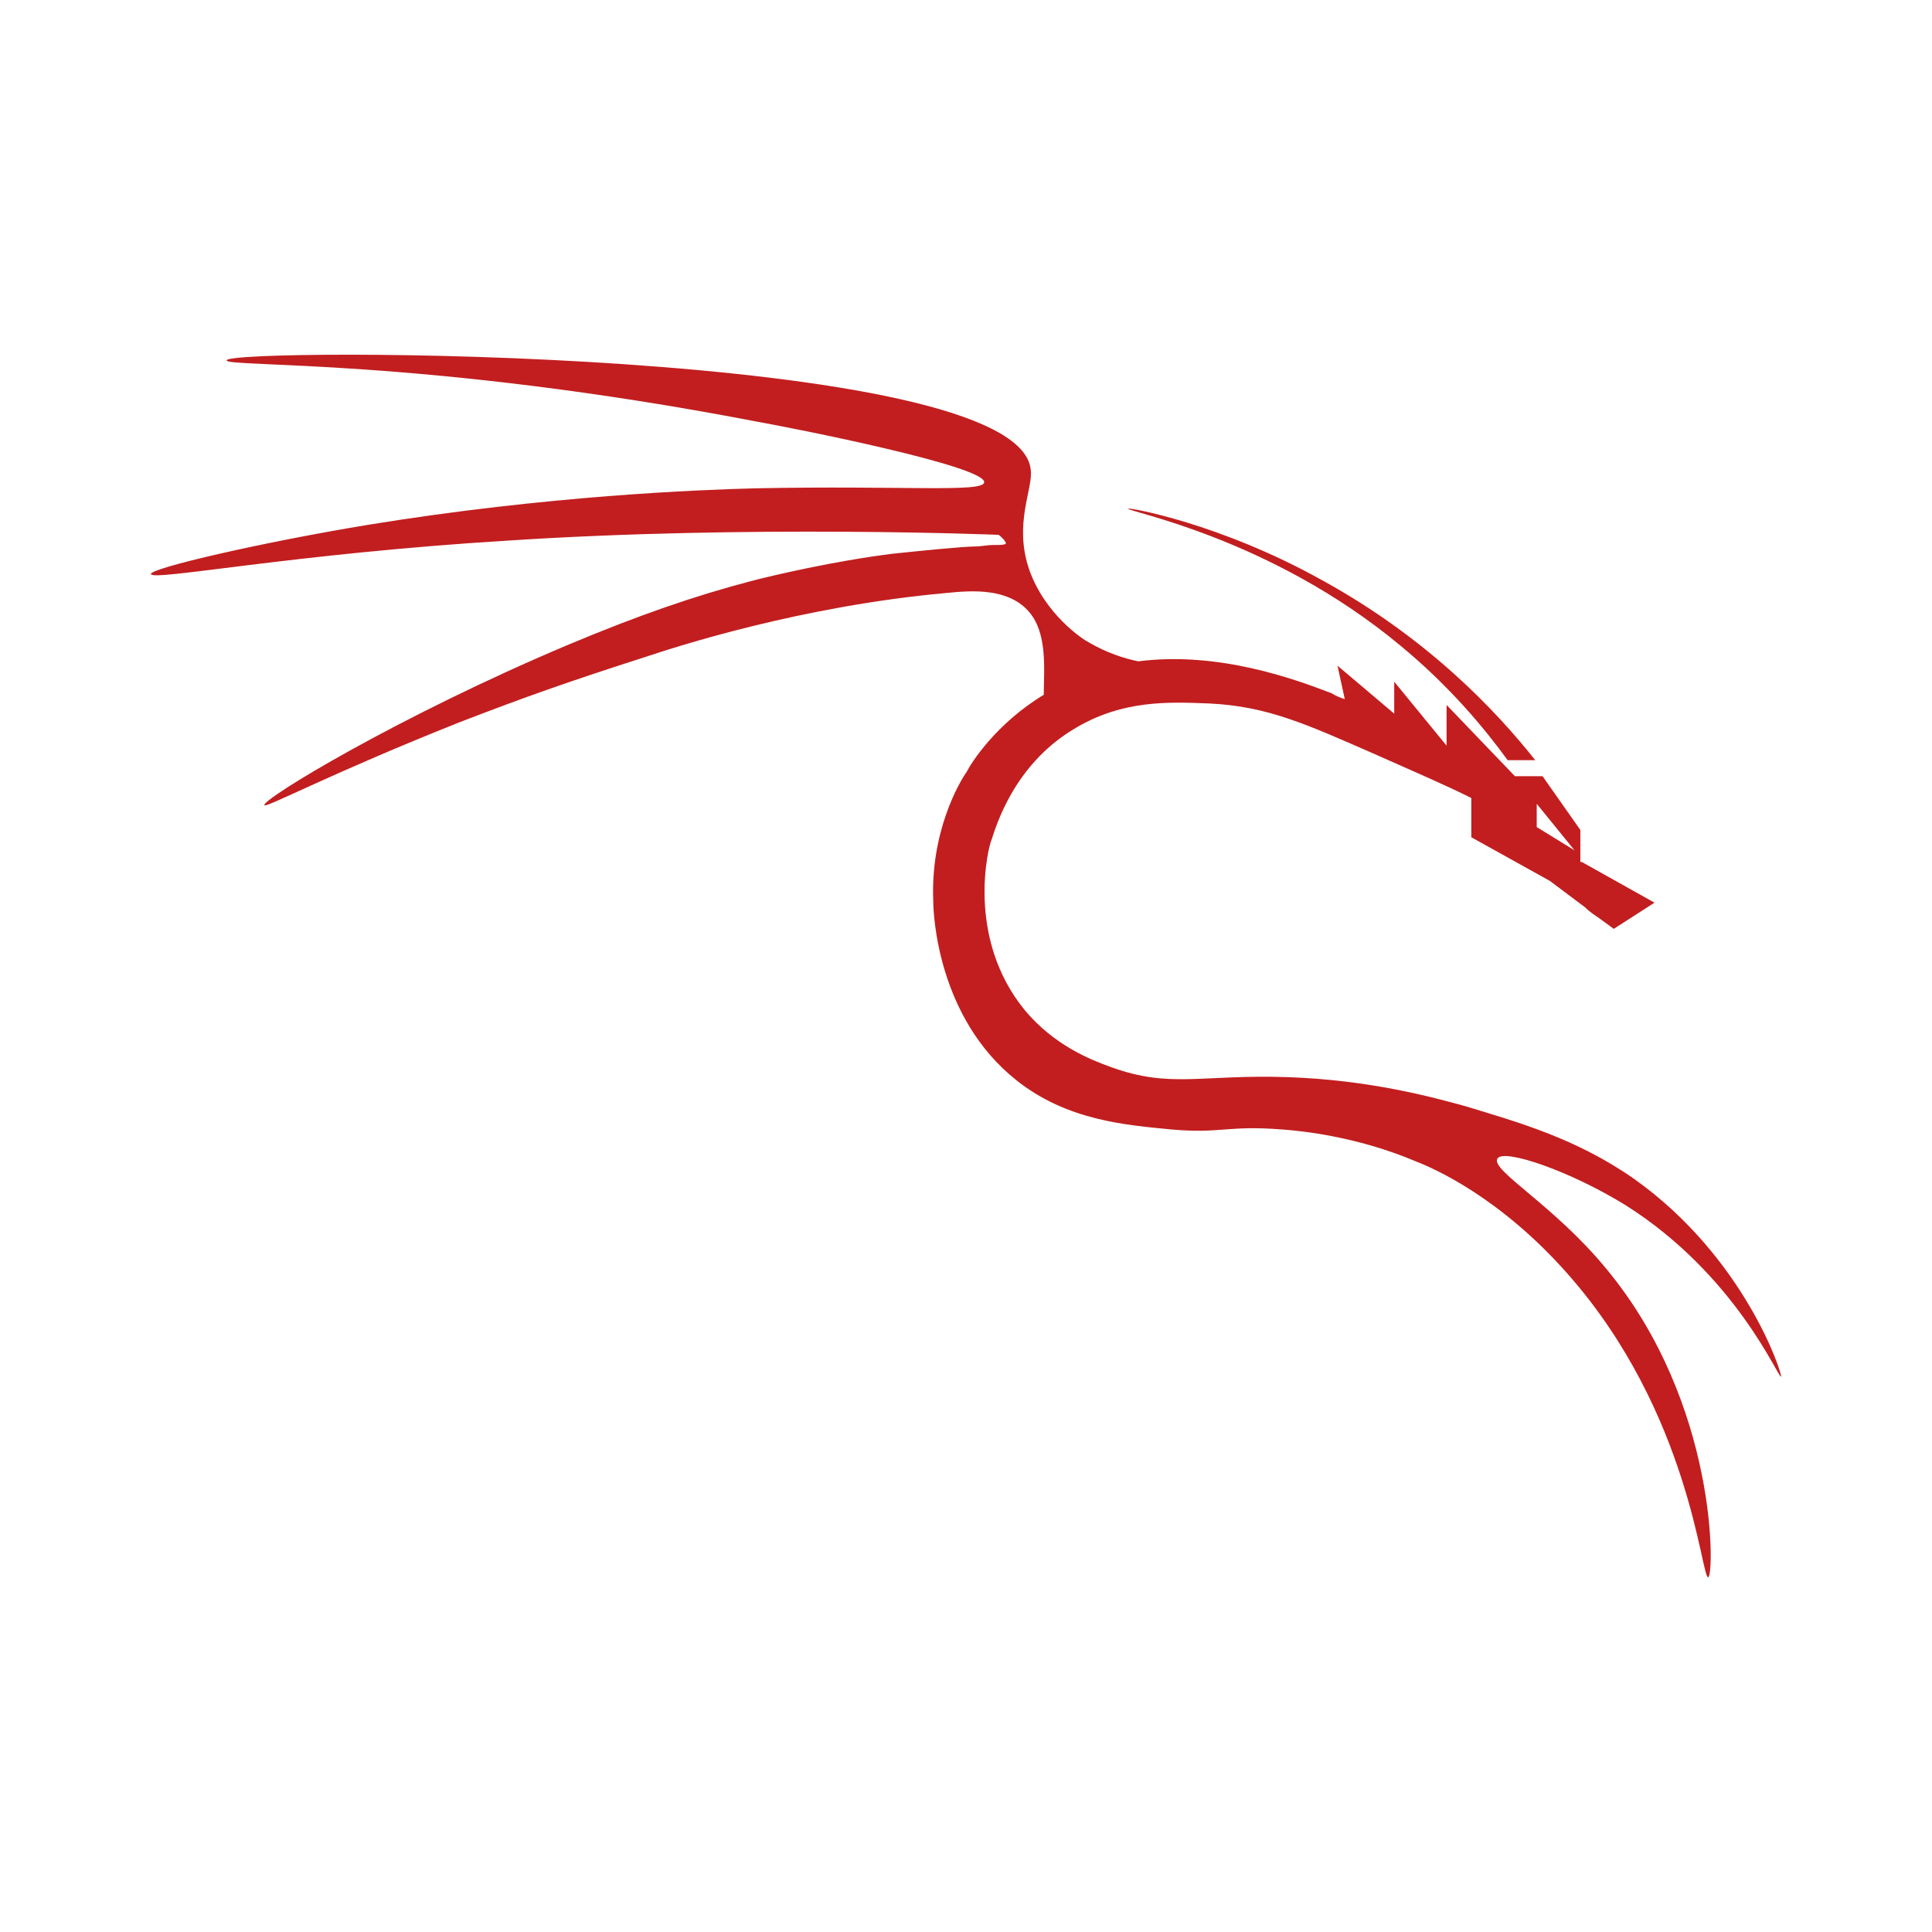
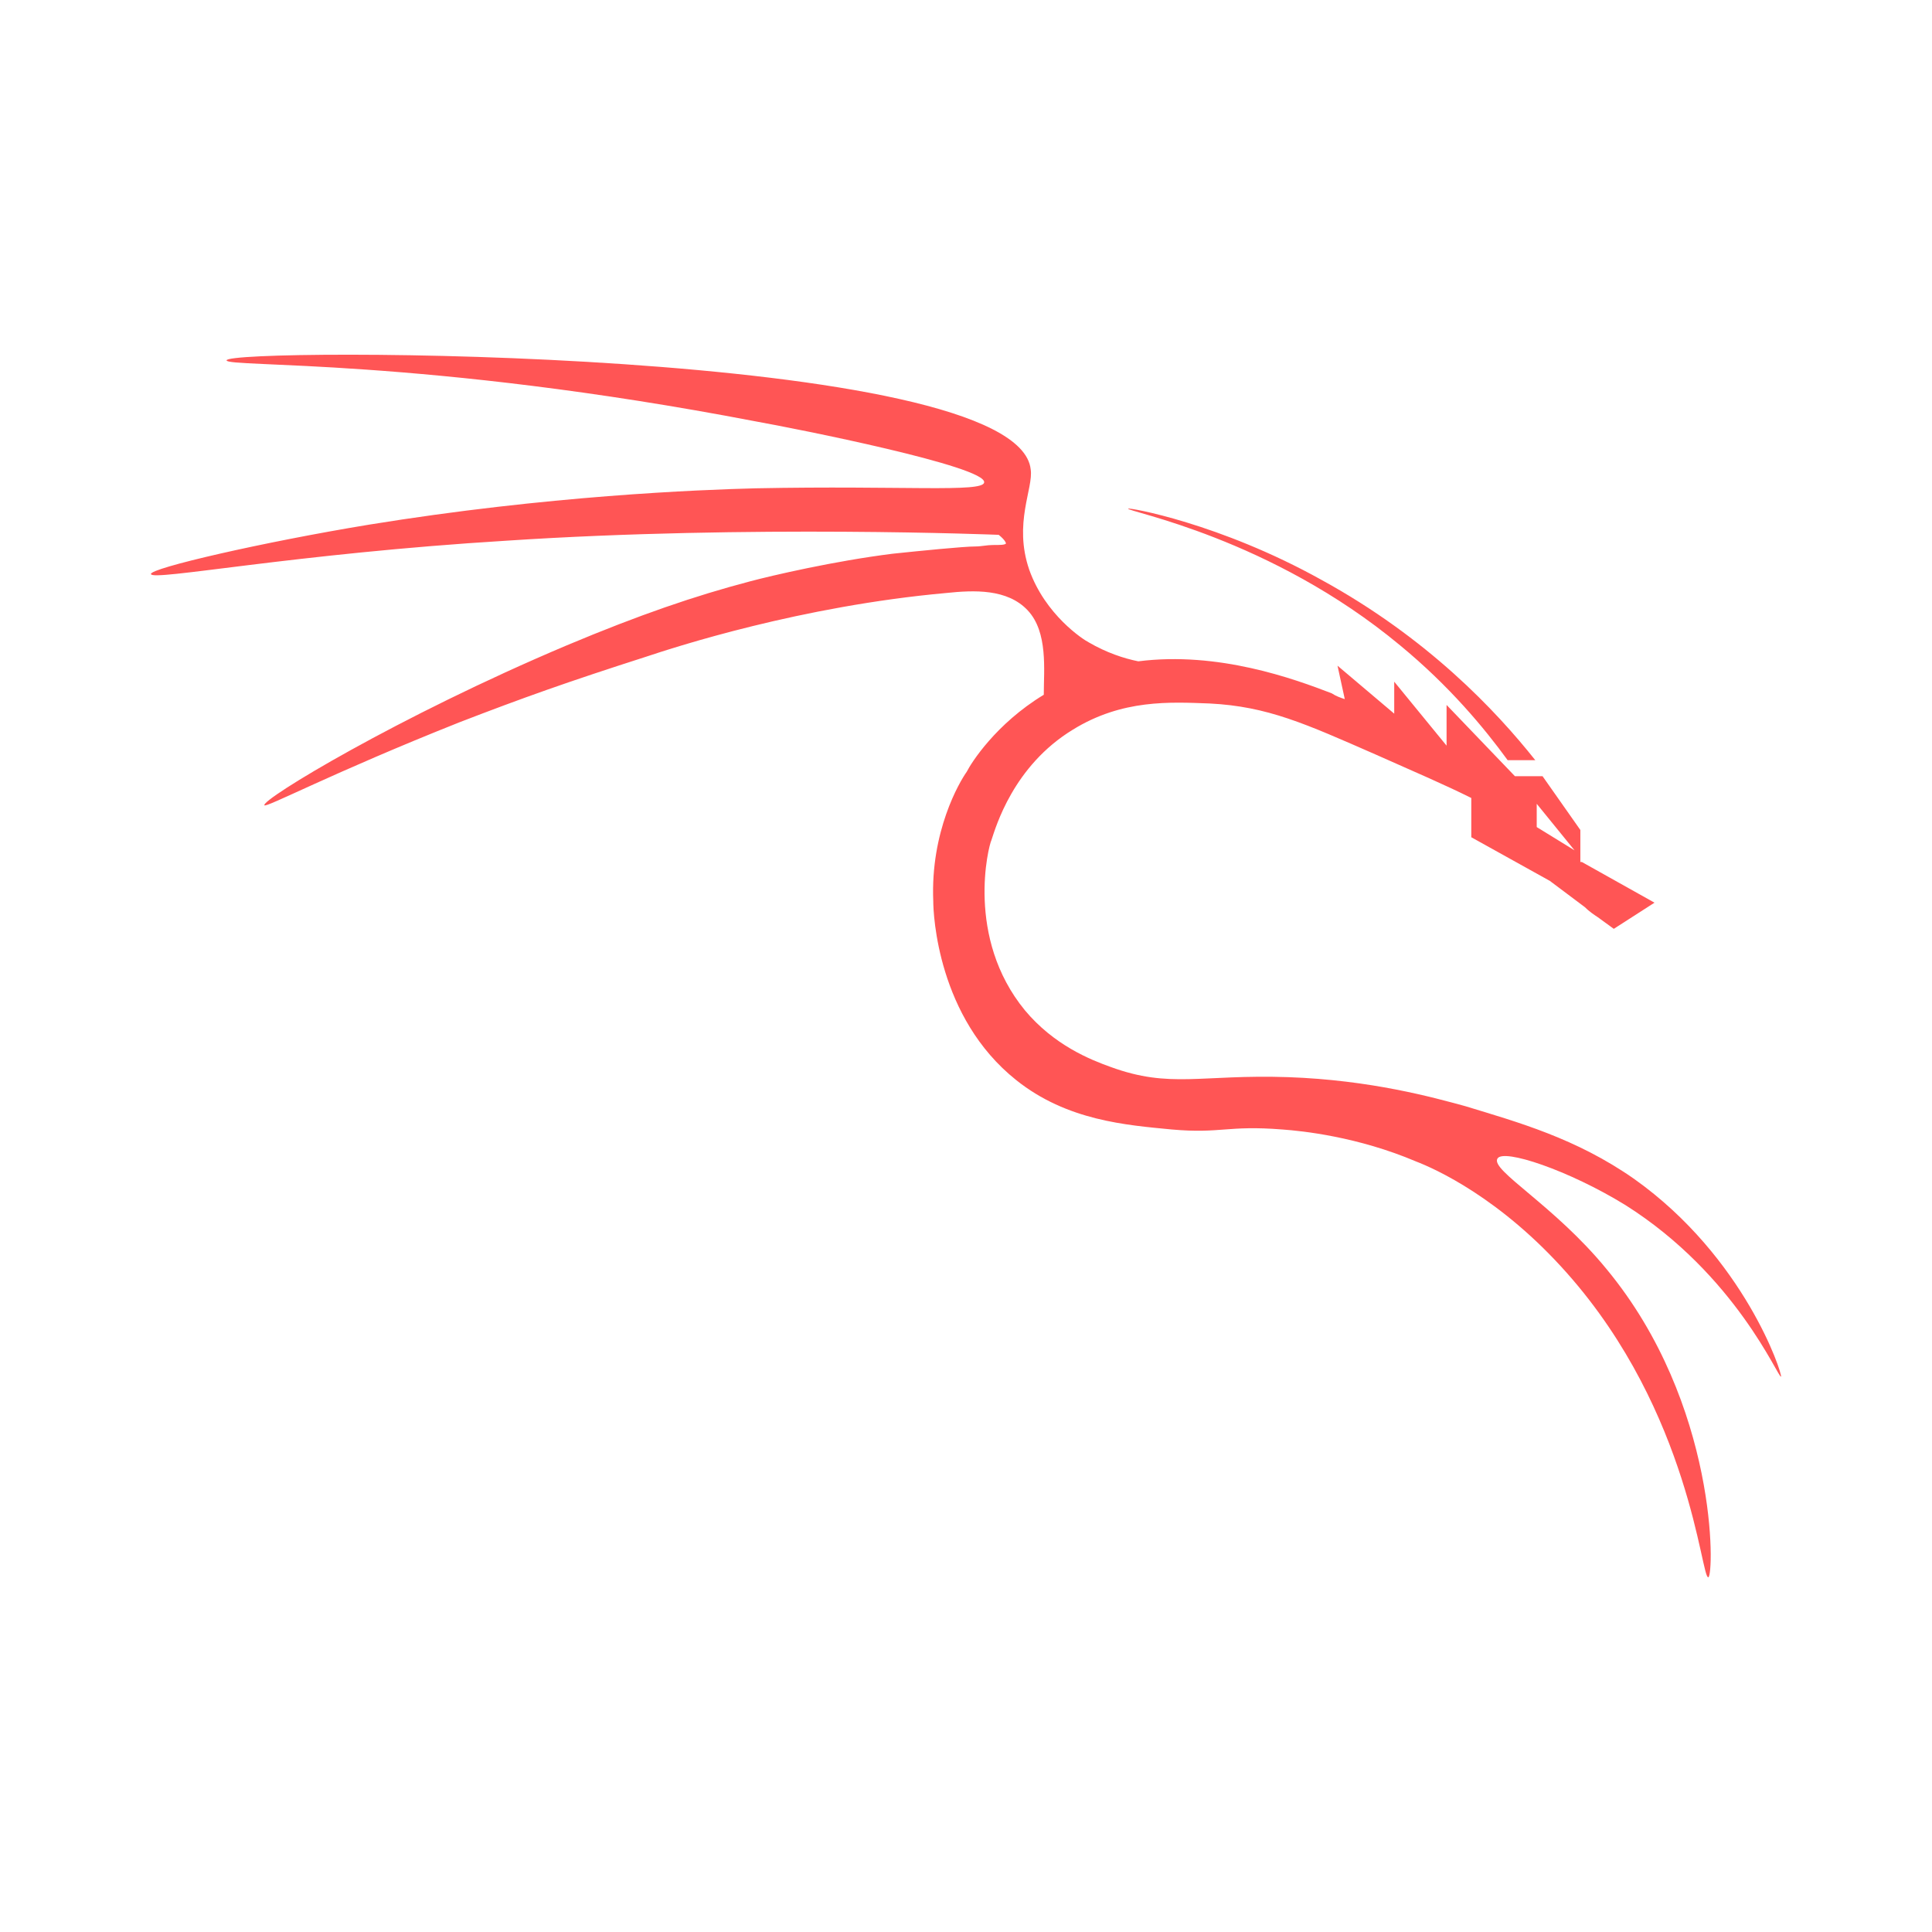
<svg xmlns="http://www.w3.org/2000/svg" width="128" height="128" viewBox="0 0 128 128" id="svg2" version="1.1">
  <defs id="defs4" />
  <g id="layer1" transform="translate(0,-924.3622)">
-     <g transform="matrix(0.9633936,0,0,0.9632565,1.523777,926.8527)" id="Layer_5-1" style="display:inline;fill:#c21e1f;fill-opacity:1">
-       <path id="path13-7" style="fill:#c21e1f;fill-opacity:1" d="m 102.1,49.7 c -1.6,-2.2 -4,-5.1 -7.4,-7.9 -8.9,-7.4 -18.8,-9.2 -18.7,-9.4 0,-0.1 6.3,1 13.3,4.9 7.3,4 12,9 14.7,12.4 m 6.799,28.8 c -4,-2.8 -8,-3.9 -11.6,-5 -2.2,-0.6 -6.5,-1.8 -12.2,-2 -6,-0.2 -8.1,0.8 -12.2,-0.7 -1.4,-0.5 -3.9,-1.5 -5.9,-3.9 -4.1,-5 -2.5,-11.3 -2.3,-11.7 0.3,-0.9 1.5,-5.1 5.6,-7.6 3.4,-2.1 6.7,-1.9 9.4,-1.8 4,0.2 6.6,1.4 11.4,3.5 2.7,1.2 4.8,2.1 6.6,3 l 0,2.7 5.4,3 2.4,1.8 c 0.3,0.3 0.6,0.5 0.9,0.7 l 1.1,0.8 2.8,-1.8 -5,-2.8 c 0,0 0,0 -0.1,0 l 0,-2.2 -2.6,-3.7 -1.9,0 -4.7,-4.9 0,2.8 -3.6,-4.4 0,2.2 -3.9,-3.3 0.5,2.3 c -0.3,-0.1 -0.6,-0.2 -0.9,-0.4 -2.6,-1 -7.8,-2.9 -13.3,-2.2 -1,-0.2 -2.2,-0.6 -3.4,-1.3 -0.4,-0.2 -3,-1.9 -4.1,-5 -1.1,-3.2 0.3,-5.6 0.1,-6.9 -0.9,-8.4 -55.3,-8.4 -55.3,-7.5 0,0.5 13.5,-0.2 36.4,4.2 2.8,0.5 15.9,3.1 15.7,4.2 -0.1,0.7 -5.6,0.2 -15.7,0.4 -3.9,0.1 -14.3,0.5 -26.6,2.5 -7.3,1.2 -15.1,3 -15,3.4 0.1,0.5 9.8,-1.4 24.5,-2.3 16.7,-1.1 33.8,-0.4 33.8,-0.4 0.5,0.4 0.5,0.6 0.5,0.6 -0.1,0.1 -0.4,0.1 -0.9,0.1 -0.4,0 -0.8,0.1 -1.2,0.1 -0.8,0 -3.8,0.3 -5.7,0.5 -4,0.5 -8.3,1.5 -9.8,1.9 -3.8,1 -7.6,2.3 -12.6,4.4 -11.6,4.9 -21,10.6 -20.8,11 0.1,0.2 4.6,-2.2 13.4,-5.7 4.4,-1.7 7.5,-2.8 12.8,-4.5 2.1,-0.7 10.7,-3.5 20.7,-4.4 1.9,-0.2 4.2,-0.3 5.6,1.2 1.4,1.5 1.1,4.1 1.1,5.8 -3.3,2 -5,4.7 -5.3,5.3 -0.5,0.7 -2.5,4.1 -2.3,8.9 0,0.9 0.3,8 5.7,12.3 3.5,2.8 7.6,3.1 10.7,3.4 3.4,0.3 3.8,-0.3 7.6,0 1.4,0.1 5.2,0.5 9.2,2.2 1.3,0.5 5.8,2.5 10.4,7.7 8.5,9.6 9.2,21 9.7,20.9 0.4,-0.1 0.7,-11.9 -7,-21.2 -3.6,-4.4 -8,-6.8 -7.5,-7.6 0.4,-0.7 4.9,0.8 8.8,3.2 7.6,4.8 10.5,11.9 10.7,11.8 0.1,-0.2 -2.5,-8.2 -10.1,-13.6 z m -6.7,-25.8 2.6,3.2 -2.6,-1.6 0,-1.6 z" />
+     <g transform="matrix(0.9633936,0,0,0.9632565,1.523777,926.8527)" id="Layer_5-1" style="display:inline;fill:#ff5555;fill-opacity:1">
+       <path id="path13-7" style="fill:#ff5555;fill-opacity:1" d="m 102.1,49.7 c -1.6,-2.2 -4,-5.1 -7.4,-7.9 -8.9,-7.4 -18.8,-9.2 -18.7,-9.4 0,-0.1 6.3,1 13.3,4.9 7.3,4 12,9 14.7,12.4 m 6.799,28.8 c -4,-2.8 -8,-3.9 -11.6,-5 -2.2,-0.6 -6.5,-1.8 -12.2,-2 -6,-0.2 -8.1,0.8 -12.2,-0.7 -1.4,-0.5 -3.9,-1.5 -5.9,-3.9 -4.1,-5 -2.5,-11.3 -2.3,-11.7 0.3,-0.9 1.5,-5.1 5.6,-7.6 3.4,-2.1 6.7,-1.9 9.4,-1.8 4,0.2 6.6,1.4 11.4,3.5 2.7,1.2 4.8,2.1 6.6,3 l 0,2.7 5.4,3 2.4,1.8 c 0.3,0.3 0.6,0.5 0.9,0.7 l 1.1,0.8 2.8,-1.8 -5,-2.8 c 0,0 0,0 -0.1,0 l 0,-2.2 -2.6,-3.7 -1.9,0 -4.7,-4.9 0,2.8 -3.6,-4.4 0,2.2 -3.9,-3.3 0.5,2.3 c -0.3,-0.1 -0.6,-0.2 -0.9,-0.4 -2.6,-1 -7.8,-2.9 -13.3,-2.2 -1,-0.2 -2.2,-0.6 -3.4,-1.3 -0.4,-0.2 -3,-1.9 -4.1,-5 -1.1,-3.2 0.3,-5.6 0.1,-6.9 -0.9,-8.4 -55.3,-8.4 -55.3,-7.5 0,0.5 13.5,-0.2 36.4,4.2 2.8,0.5 15.9,3.1 15.7,4.2 -0.1,0.7 -5.6,0.2 -15.7,0.4 -3.9,0.1 -14.3,0.5 -26.6,2.5 -7.3,1.2 -15.1,3 -15,3.4 0.1,0.5 9.8,-1.4 24.5,-2.3 16.7,-1.1 33.8,-0.4 33.8,-0.4 0.5,0.4 0.5,0.6 0.5,0.6 -0.1,0.1 -0.4,0.1 -0.9,0.1 -0.4,0 -0.8,0.1 -1.2,0.1 -0.8,0 -3.8,0.3 -5.7,0.5 -4,0.5 -8.3,1.5 -9.8,1.9 -3.8,1 -7.6,2.3 -12.6,4.4 -11.6,4.9 -21,10.6 -20.8,11 0.1,0.2 4.6,-2.2 13.4,-5.7 4.4,-1.7 7.5,-2.8 12.8,-4.5 2.1,-0.7 10.7,-3.5 20.7,-4.4 1.9,-0.2 4.2,-0.3 5.6,1.2 1.4,1.5 1.1,4.1 1.1,5.8 -3.3,2 -5,4.7 -5.3,5.3 -0.5,0.7 -2.5,4.1 -2.3,8.9 0,0.9 0.3,8 5.7,12.3 3.5,2.8 7.6,3.1 10.7,3.4 3.4,0.3 3.8,-0.3 7.6,0 1.4,0.1 5.2,0.5 9.2,2.2 1.3,0.5 5.8,2.5 10.4,7.7 8.5,9.6 9.2,21 9.7,20.9 0.4,-0.1 0.7,-11.9 -7,-21.2 -3.6,-4.4 -8,-6.8 -7.5,-7.6 0.4,-0.7 4.9,0.8 8.8,3.2 7.6,4.8 10.5,11.9 10.7,11.8 0.1,-0.2 -2.5,-8.2 -10.1,-13.6 z m -6.7,-25.8 2.6,3.2 -2.6,-1.6 0,-1.6 z" />
    </g>
  </g>
  <g id="layer2" />
</svg>
